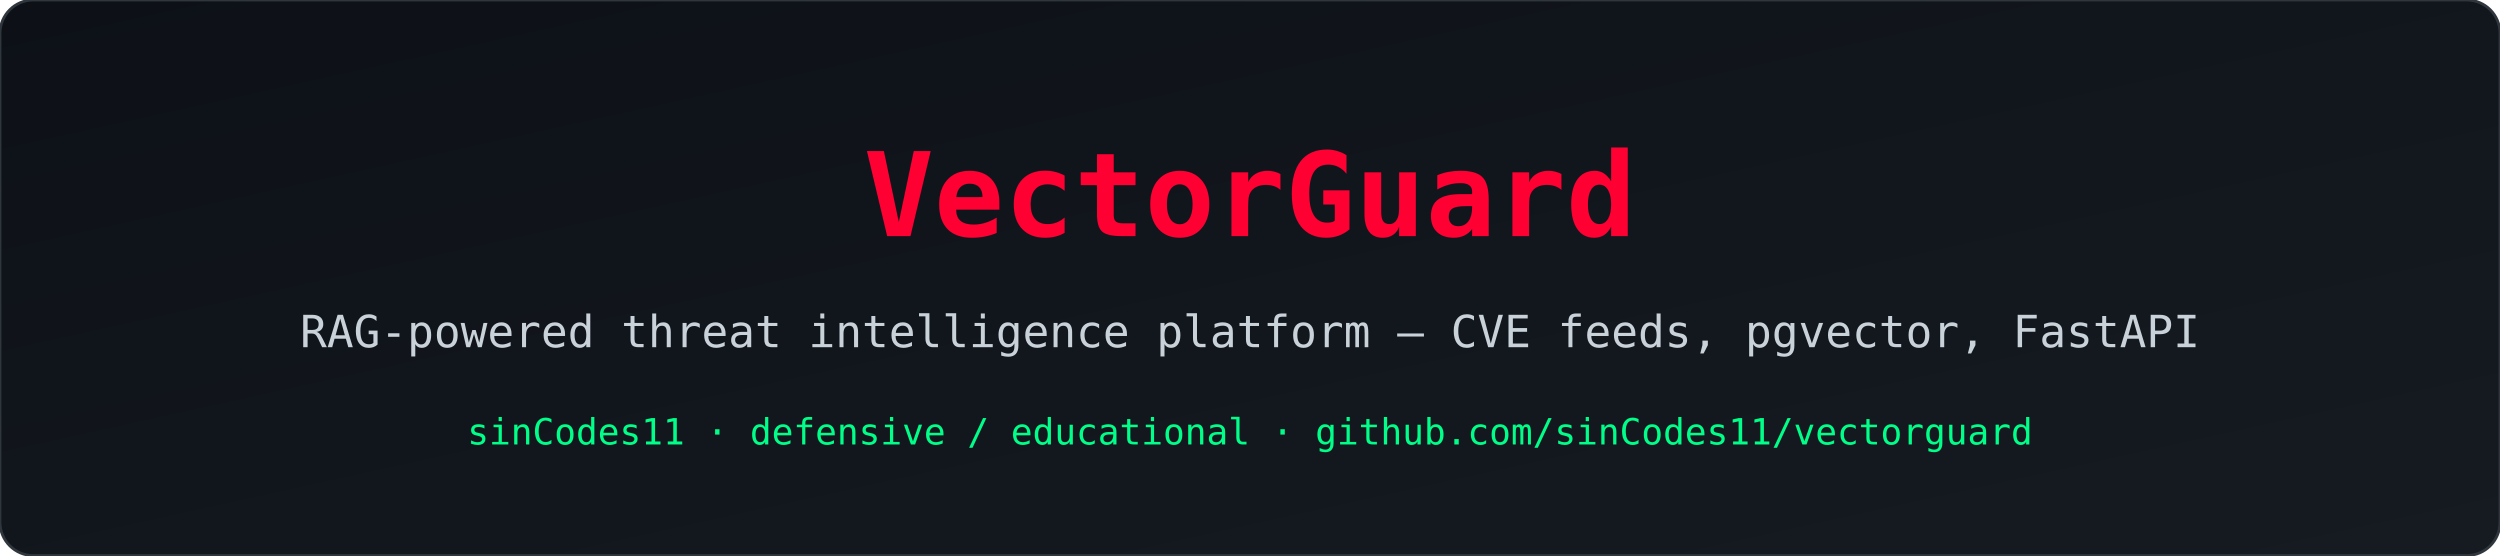
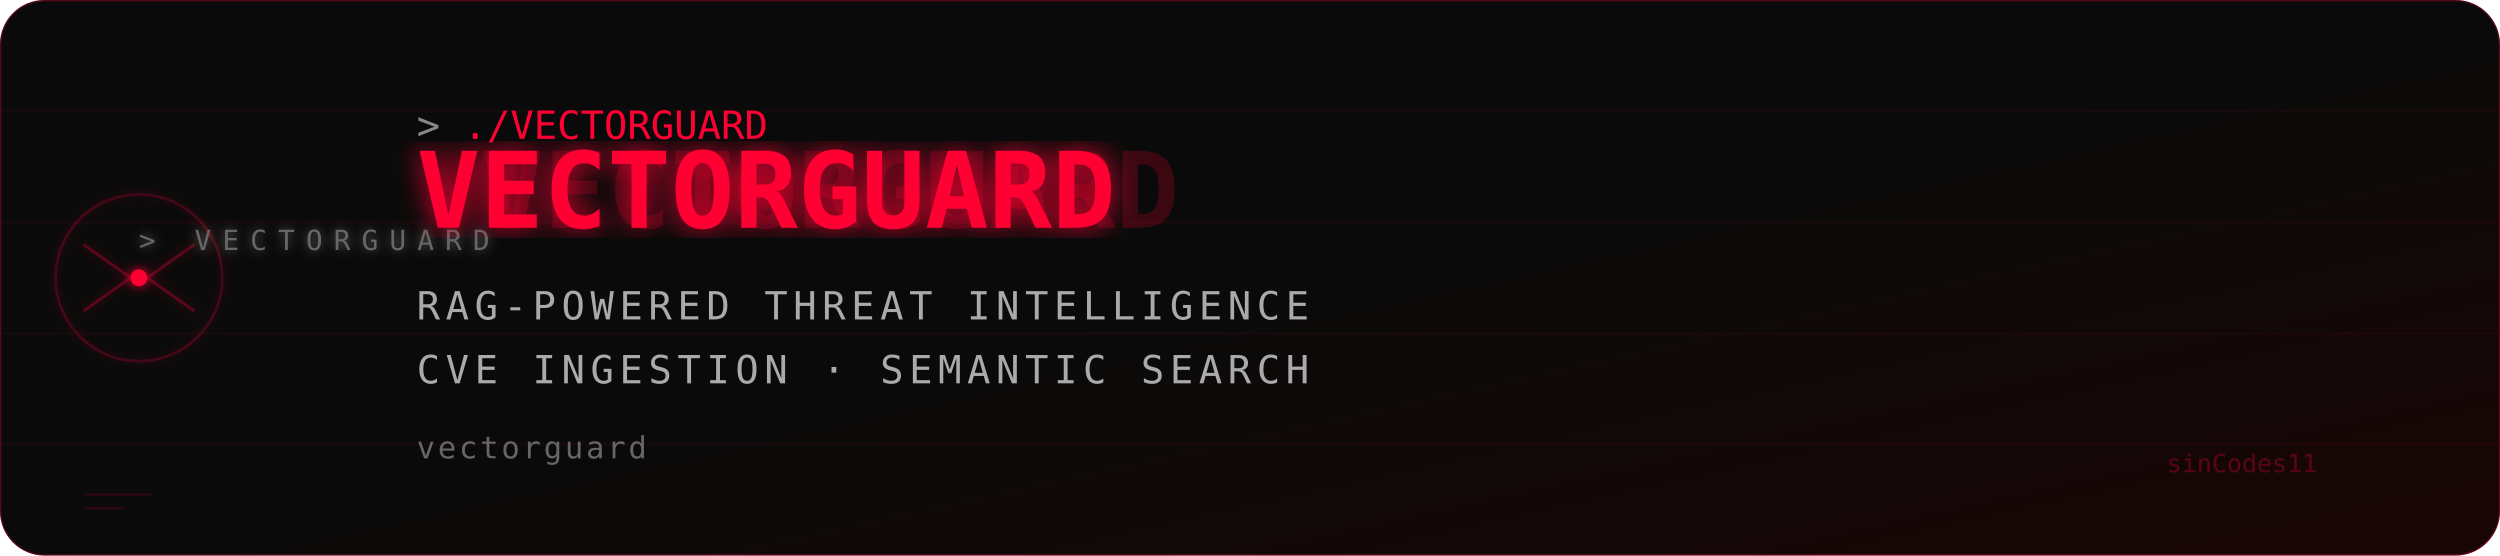
<svg xmlns="http://www.w3.org/2000/svg" viewBox="0 0 900 200" width="900" height="200">
  <defs>
    <linearGradient id="bgPr" x1="0%" y1="0%" x2="100%" y2="100%">
-       <stop offset="0%" style="stop-color:#0d1117;stop-opacity:1" />
-       <stop offset="100%" style="stop-color:#161b22;stop-opacity:1" />
+       <stop offset="0%" style="stop-color:#0a0a0a" />
+       <stop offset="50%" style="stop-color:#0a0a0a" />
+       <stop offset="100%" style="stop-color:#1a0505" />
    </linearGradient>
+     <linearGradient id="accentPr" x1="0%" y1="0%" x2="100%" y2="100%">
+       <stop offset="0%" style="stop-color:#ff0033" />
+       <stop offset="100%" style="stop-color:#ff3366" />
+     </linearGradient>
+     <linearGradient id="scanlinePr" x1="0%" y1="0%" x2="100%" y2="0%">
+       <stop offset="0%" style="stop-color:transparent" />
+       <stop offset="50%" style="stop-color:#ff0033;stop-opacity:0.12" />
+       <stop offset="100%" style="stop-color:transparent" />
+     </linearGradient>
+     <filter id="glowPr">
+       <feGaussianBlur stdDeviation="2" />
+       <feMerge>
+         <feMergeNode />
+         <feMergeNode in="SourceGraphic" />
+       </feMerge>
+     </filter>
+     <filter id="glowStrongPr">
+       <feGaussianBlur stdDeviation="5" />
+       <feMerge>
+         <feMergeNode />
+         <feMergeNode in="SourceGraphic" />
+       </feMerge>
+     </filter>
+     <clipPath id="clipPr">
+       <rect width="900" height="200" rx="16" />
+     </clipPath>
  </defs>
-   <rect width="900" height="200" rx="12" fill="url(#bgPr)" stroke="#30363d" stroke-width="1" />
-   <text x="450" y="85" font-family="monospace" font-size="42" font-weight="bold" fill="#ff0033" text-anchor="middle">VectorGuard</text>
-   <text x="450" y="125" font-family="monospace" font-size="16" fill="#c9d1d9" text-anchor="middle">RAG-powered threat intelligence platform — CVE feeds, pgvector, FastAPI</text>
-   <text x="450" y="160" font-family="monospace" font-size="13" fill="#00ff88" text-anchor="middle">sinCodes11 · defensive / educational · github.com/sinCodes11/vectorguard</text>
+   <g clip-path="url(#clipPr)">
+     <rect width="900" height="200" rx="16" fill="url(#bgPr)" />
+     <rect width="900" height="200" rx="16" fill="none" stroke="#ff0033" stroke-width="1" opacity="0.3" />
+     <g opacity="0.04">
+       <line x1="0" y1="40" x2="900" y2="40" stroke="#ff0033" stroke-width="1" />
+       <line x1="0" y1="80" x2="900" y2="80" stroke="#ff0033" stroke-width="1" />
+       <line x1="0" y1="120" x2="900" y2="120" stroke="#ff0033" stroke-width="1" />
+       <line x1="0" y1="160" x2="900" y2="160" stroke="#ff0033" stroke-width="1" />
+     </g>
+     <rect x="0" y="0" width="900" height="200" fill="url(#scanlinePr)" opacity="0">
+       <animate attributeName="opacity" values="0;1;0" dur="3s" repeatCount="indefinite" />
+     </rect>
+     <line x1="0" y1="0" x2="0" y2="200" stroke="#ff0033" stroke-width="1" opacity="0">
+       <animate attributeName="x1" values="60;840" dur="4s" repeatCount="indefinite" />
+       <animate attributeName="x2" values="60;840" dur="4s" repeatCount="indefinite" />
+       <animate attributeName="opacity" values="0;0.5;0" dur="4s" repeatCount="indefinite" />
+     </line>
+     <g transform="translate(50,100)">
+       <g filter="url(#glowPr)">
+         <text x="0" y="-10" font-family="monospace" font-size="10" fill="#666" letter-spacing="4">&gt; VECTORGUARD</text>
+         <circle cx="0" cy="0" r="30" fill="none" stroke="#ff0033" stroke-width="1" opacity="0.2">
+           <animate attributeName="r" values="25;35" dur="2s" repeatCount="indefinite" />
+           <animate attributeName="opacity" values="0.2;0.05;0.2" dur="2s" repeatCount="indefinite" />
+         </circle>
+         <circle cx="0" cy="0" r="3" fill="#ff0033">
+           <animate attributeName="opacity" values="1;0.3;1" dur="1.5s" repeatCount="indefinite" />
+         </circle>
+         <g stroke="#ff0033" stroke-width="1" opacity="0.3" fill="none">
+           <path d="M3,0 L20,12" />
+           <path d="M3,0 L20,-12" />
+           <path d="M-3,0 L-20,12" />
+           <path d="M-3,0 L-20,-12" />
+         </g>
+         <circle cx="0" cy="0" r="45" fill="none" stroke="#ff0033" stroke-width="0.5" opacity="0">
+           <animate attributeName="r" values="30;55" dur="2.5s" repeatCount="indefinite" />
+           <animate attributeName="opacity" values="0.15;0" dur="2.5s" repeatCount="indefinite" />
+         </circle>
+       </g>
+     </g>
+     <g transform="translate(150,50)">
+       <text x="0" y="0" font-family="monospace" font-size="14" fill="#888">&gt; <tspan fill="#ff0033">./VECTORGUARD</tspan>
+       </text>
+       <text x="0" y="32" font-family="monospace" font-size="38" font-weight="bold" fill="#ff0033" filter="url(#glowStrongPr)">
+         VECTORGUARD
+       </text>
+       <text x="0" y="32" font-family="monospace" font-size="38" font-weight="bold" fill="#ff0033" opacity="0.2">
+         <animate attributeName="opacity" values="0.2;0.5;0.2" dur="0.04s" repeatCount="indefinite" />
+         VECTORGUARD
+       </text>
+       <text x="0" y="65" font-family="monospace" font-size="14" fill="#aaa" letter-spacing="2">RAG-POWERED THREAT INTELLIGENCE</text>
+       <text x="0" y="88" font-family="monospace" font-size="14" fill="#aaa" letter-spacing="2">CVE INGESTION · SEMANTIC SEARCH</text>
+       <text x="0" y="115" font-family="monospace" font-size="11" fill="#666" letter-spacing="1">vectorguard</text>
+     </g>
+     <g transform="translate(780, 170)" opacity="0.3">
+       <text font-family="monospace" font-size="9" fill="#ff0033">sinCodes11</text>
+     </g>
+     <g transform="translate(30, 178)" opacity="0.12">
+       <line x1="0" y1="0" x2="25" y2="0" stroke="#ff0033" stroke-width="1">
+         <animate attributeName="x2" values="0;25;0" dur="2s" repeatCount="indefinite" />
+       </line>
+       <line x1="0" y1="5" x2="15" y2="5" stroke="#ff0033" stroke-width="1">
+         <animate attributeName="x2" values="0;15;0" dur="2.5s" repeatCount="indefinite" />
+       </line>
+     </g>
+   </g>
</svg>
